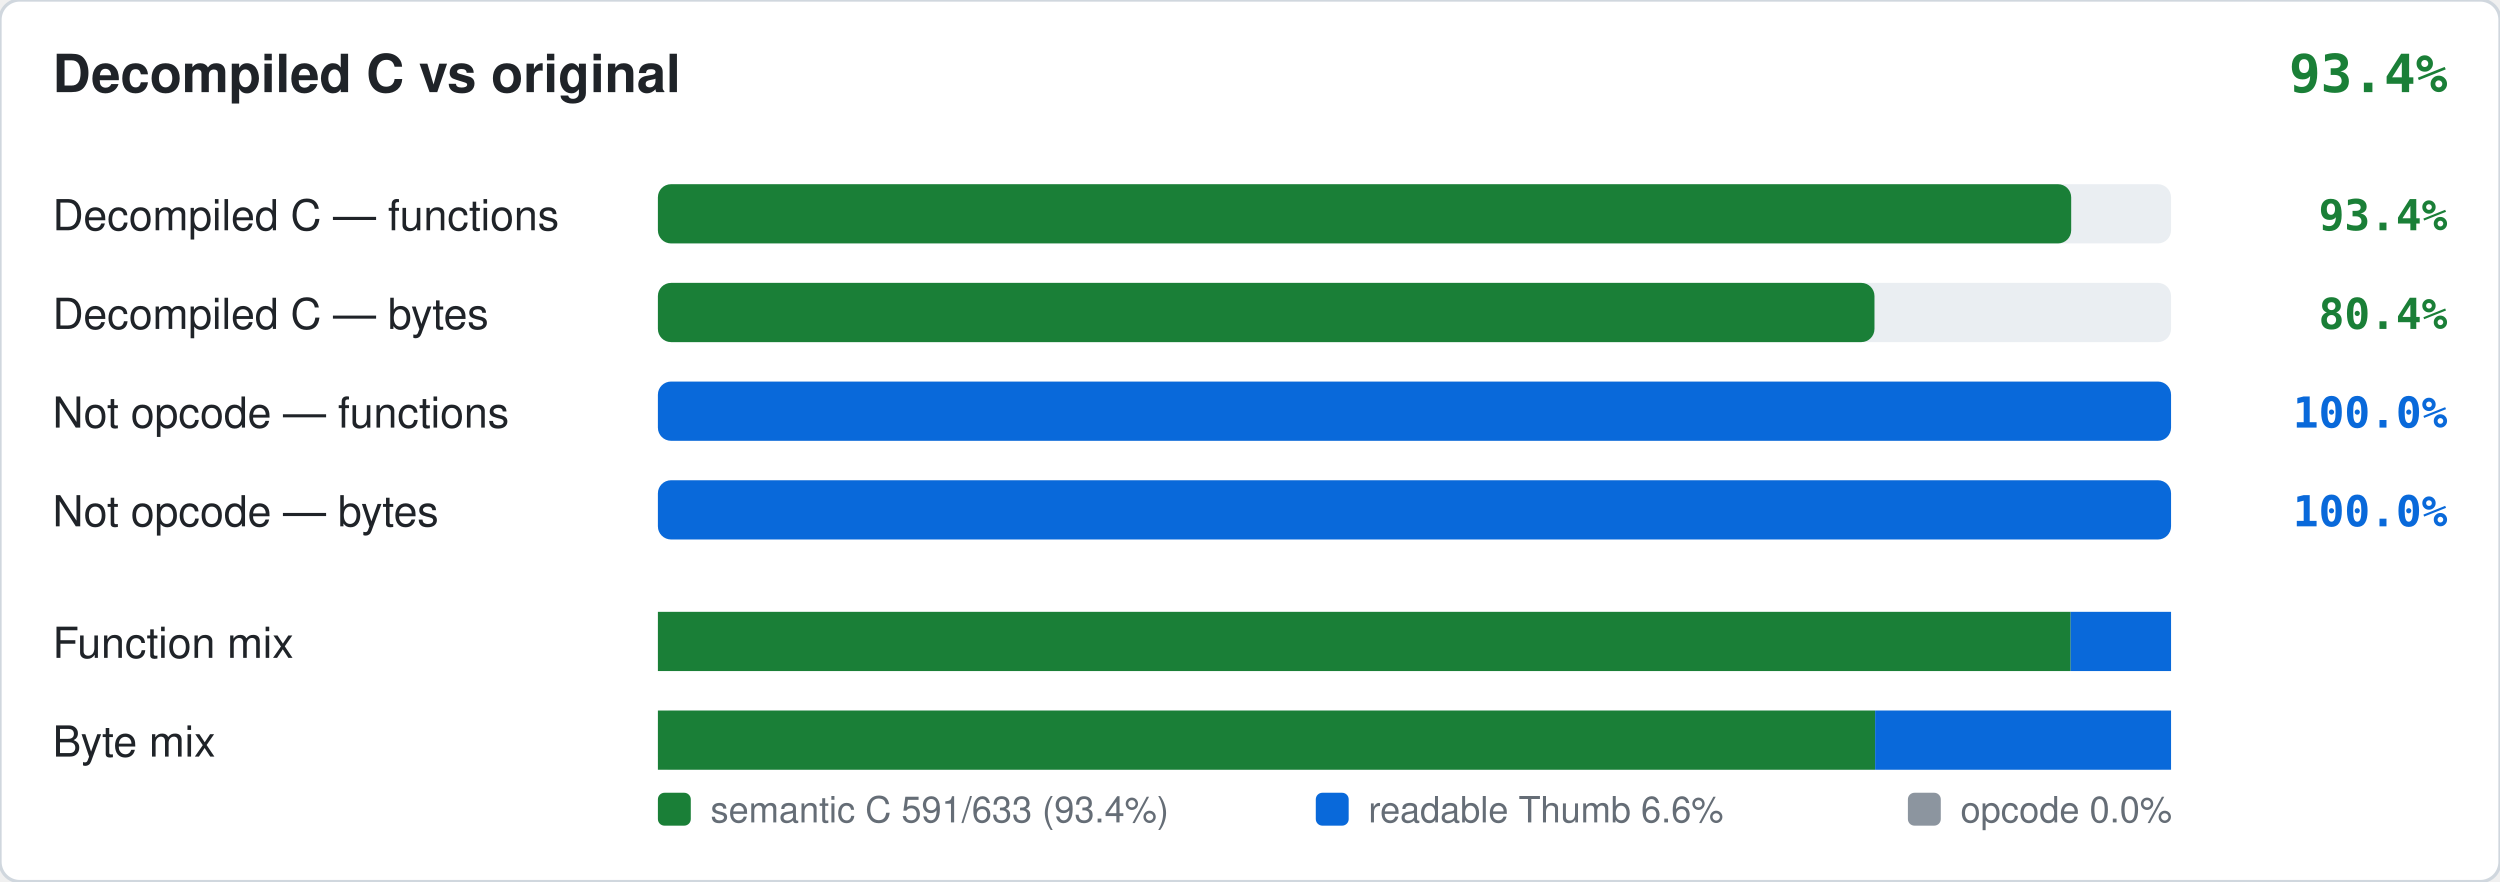
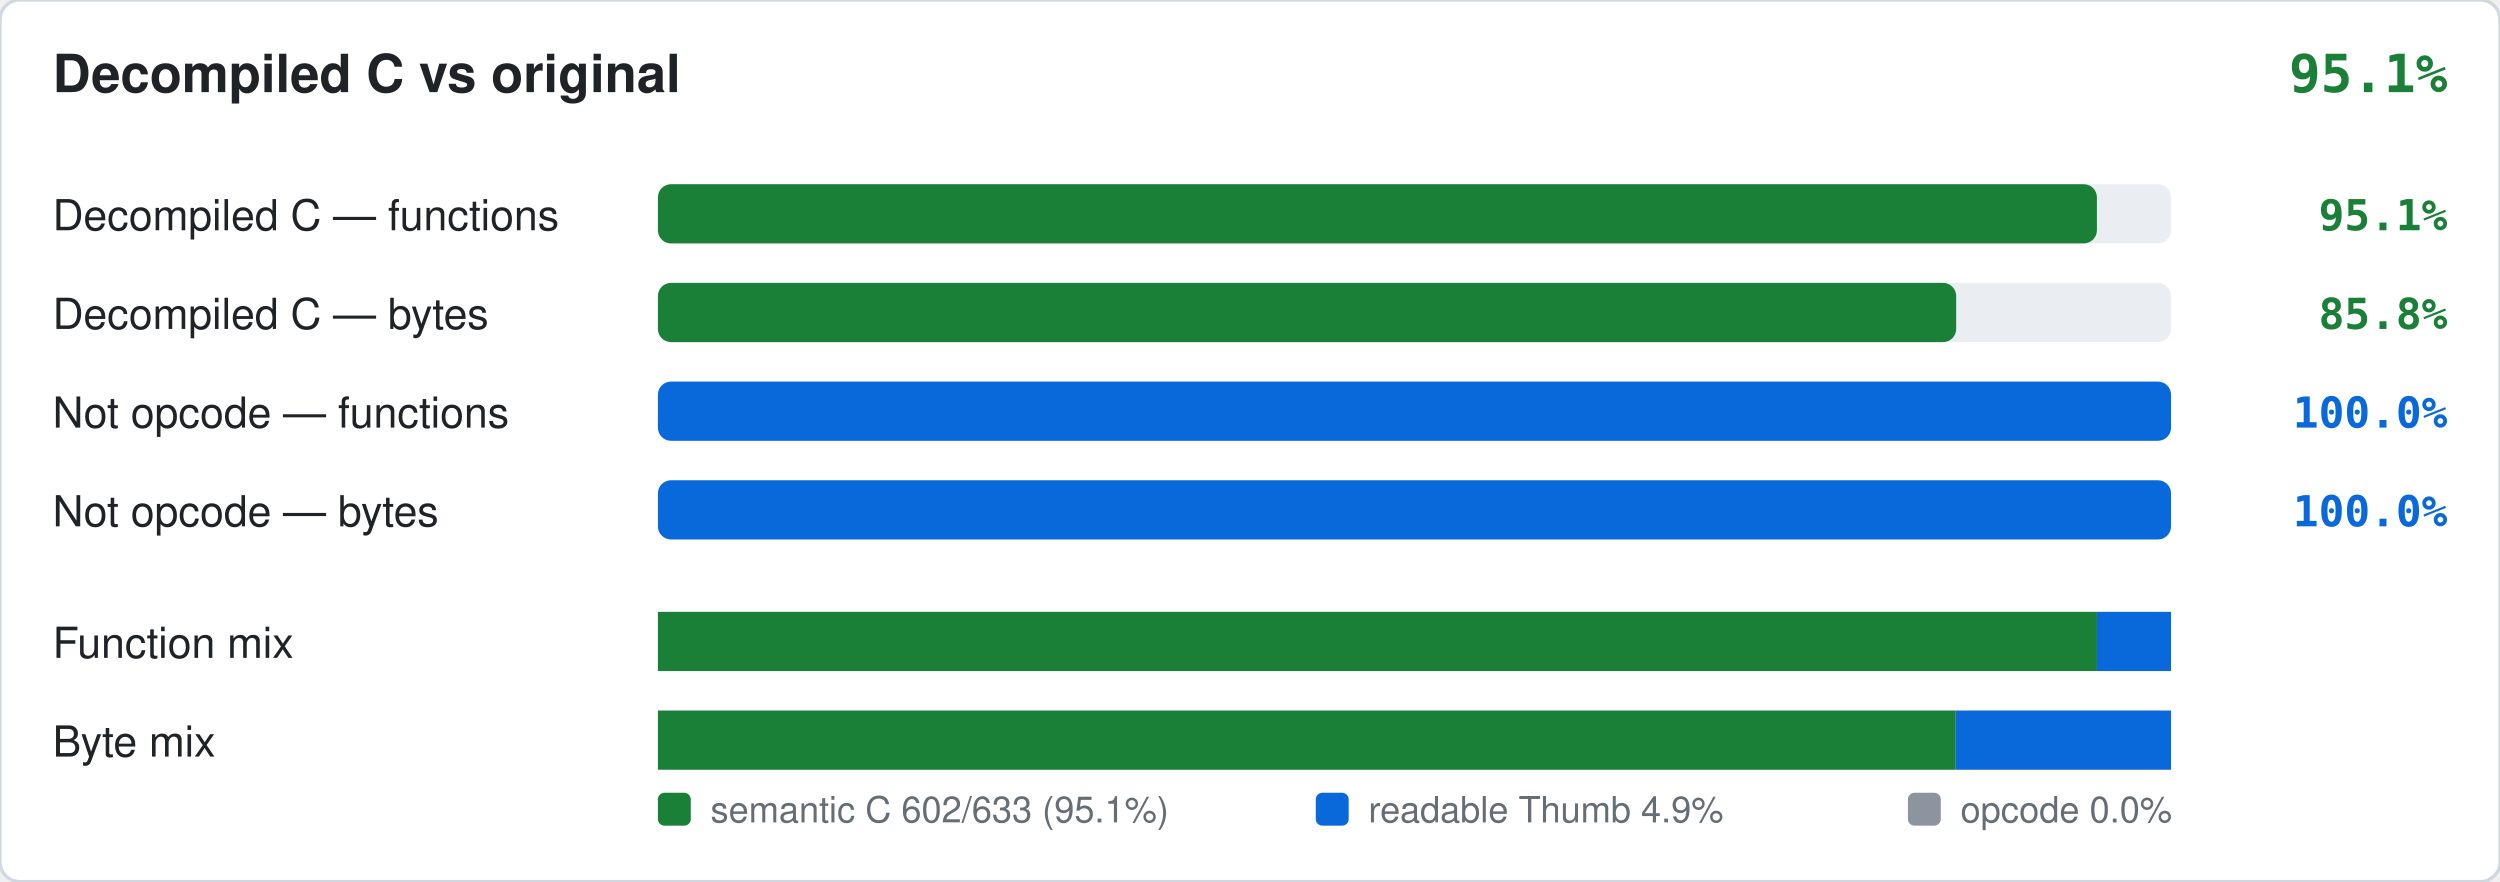
- <svg xmlns="http://www.w3.org/2000/svg" width="760" height="268" viewBox="0 0 760 268" role="img" aria-label="Decompiled C 93.4% functions, 80.4% bytes (591/633, 72,618/90,272)">
+ <svg xmlns="http://www.w3.org/2000/svg" width="760" height="268" viewBox="0 0 760 268" role="img" aria-label="Decompiled C 95.1% functions, 85.8% bytes (602/633, 77,424/90,272)">
  <rect width="760" height="268" rx="6" fill="#ffffff" stroke="#d0d7de" />
  <text x="16" y="28" font-family="-apple-system,BlinkMacSystemFont,Segoe UI,Helvetica,Arial,sans-serif" font-size="16" font-weight="600" fill="#1f2328">Decompiled C vs original</text>
-   <text x="744" y="28" text-anchor="end" font-family="ui-monospace,SFMono-Regular,Menlo,Consolas,monospace" font-size="16" font-weight="700" fill="#1a7f37">93.4%</text>
+   <text x="744" y="28" text-anchor="end" font-family="ui-monospace,SFMono-Regular,Menlo,Consolas,monospace" font-size="16" font-weight="700" fill="#1a7f37">95.1%</text>
  <text x="16" y="70" font-family="-apple-system,BlinkMacSystemFont,Segoe UI,Helvetica,Arial,sans-serif" font-size="13" fill="#1f2328">Decompiled C — functions</text>
  <rect x="200.00" y="56.00" width="460.00" height="18.00" rx="4" fill="#eaeef2" />
-   <rect x="200.00" y="56.00" width="429.64" height="18.00" rx="4" fill="#1a7f37" />
-   <text x="744" y="70" text-anchor="end" font-family="ui-monospace,SFMono-Regular,Menlo,Consolas,monospace" font-size="13" font-weight="700" fill="#1a7f37">93.4%</text>
+   <rect x="200.00" y="56.00" width="437.46" height="18.00" rx="4" fill="#1a7f37" />
+   <text x="744" y="70" text-anchor="end" font-family="ui-monospace,SFMono-Regular,Menlo,Consolas,monospace" font-size="13" font-weight="700" fill="#1a7f37">95.1%</text>
  <text x="16" y="100" font-family="-apple-system,BlinkMacSystemFont,Segoe UI,Helvetica,Arial,sans-serif" font-size="13" fill="#1f2328">Decompiled C — bytes</text>
  <rect x="200.00" y="86.00" width="460.00" height="18.00" rx="4" fill="#eaeef2" />
-   <rect x="200.00" y="86.00" width="369.84" height="18.00" rx="4" fill="#1a7f37" />
-   <text x="744" y="100" text-anchor="end" font-family="ui-monospace,SFMono-Regular,Menlo,Consolas,monospace" font-size="13" font-weight="700" fill="#1a7f37">80.4%</text>
+   <rect x="200.00" y="86.00" width="394.68" height="18.00" rx="4" fill="#1a7f37" />
+   <text x="744" y="100" text-anchor="end" font-family="ui-monospace,SFMono-Regular,Menlo,Consolas,monospace" font-size="13" font-weight="700" fill="#1a7f37">85.8%</text>
  <text x="16" y="130" font-family="-apple-system,BlinkMacSystemFont,Segoe UI,Helvetica,Arial,sans-serif" font-size="13" fill="#1f2328">Not opcode — functions</text>
  <rect x="200.00" y="116.00" width="460.00" height="18.00" rx="4" fill="#eaeef2" />
  <rect x="200.00" y="116.00" width="460.00" height="18.00" rx="4" fill="#0969da" />
  <text x="744" y="130" text-anchor="end" font-family="ui-monospace,SFMono-Regular,Menlo,Consolas,monospace" font-size="13" font-weight="700" fill="#0969da">100.0%</text>
  <text x="16" y="160" font-family="-apple-system,BlinkMacSystemFont,Segoe UI,Helvetica,Arial,sans-serif" font-size="13" fill="#1f2328">Not opcode — bytes</text>
  <rect x="200.00" y="146.00" width="460.00" height="18.00" rx="4" fill="#eaeef2" />
  <rect x="200.00" y="146.00" width="460.00" height="18.00" rx="4" fill="#0969da" />
  <text x="744" y="160" text-anchor="end" font-family="ui-monospace,SFMono-Regular,Menlo,Consolas,monospace" font-size="13" font-weight="700" fill="#0969da">100.0%</text>
  <text x="16" y="200" font-family="-apple-system,BlinkMacSystemFont,Segoe UI,Helvetica,Arial,sans-serif" font-size="13" fill="#1f2328">Function mix</text>
  <rect x="200.00" y="186.00" width="460.00" height="18.00" rx="4" fill="#eaeef2" />
-   <rect x="200.00" y="186.00" width="429.48" height="18.00" fill="#1a7f37" />
-   <rect x="629.48" y="186.00" width="30.52" height="18.00" fill="#0969da" />
+   <rect x="200.00" y="186.00" width="437.47" height="18.00" fill="#1a7f37" />
+   <rect x="637.47" y="186.00" width="22.53" height="18.00" fill="#0969da" />
  <text x="16" y="230" font-family="-apple-system,BlinkMacSystemFont,Segoe UI,Helvetica,Arial,sans-serif" font-size="13" fill="#1f2328">Byte mix</text>
  <rect x="200.00" y="216.00" width="460.00" height="18.00" rx="4" fill="#eaeef2" />
-   <rect x="200.00" y="216.00" width="370.04" height="18.00" fill="#1a7f37" />
-   <rect x="570.04" y="216.00" width="89.96" height="18.00" fill="#0969da" />
+   <rect x="200.00" y="216.00" width="394.53" height="18.00" fill="#1a7f37" />
+   <rect x="594.53" y="216.00" width="65.47" height="18.00" fill="#0969da" />
  <rect x="200" y="241" width="10" height="10" rx="2" fill="#1a7f37" />
-   <text x="216" y="250" font-family="-apple-system,BlinkMacSystemFont,Segoe UI,Helvetica,Arial,sans-serif" font-size="11" fill="#656d76">semantic C 591/633 (93.4%)</text>
+   <text x="216" y="250" font-family="-apple-system,BlinkMacSystemFont,Segoe UI,Helvetica,Arial,sans-serif" font-size="11" fill="#656d76">semantic C 602/633 (95.1%)</text>
  <rect x="400" y="241" width="10" height="10" rx="2" fill="#0969da" />
-   <text x="416" y="250" font-family="-apple-system,BlinkMacSystemFont,Segoe UI,Helvetica,Arial,sans-serif" font-size="11" fill="#656d76">readable Thumb 6.6%</text>
+   <text x="416" y="250" font-family="-apple-system,BlinkMacSystemFont,Segoe UI,Helvetica,Arial,sans-serif" font-size="11" fill="#656d76">readable Thumb 4.9%</text>
  <rect x="580" y="241" width="10" height="10" rx="2" fill="#8c959f" />
  <text x="596" y="250" font-family="-apple-system,BlinkMacSystemFont,Segoe UI,Helvetica,Arial,sans-serif" font-size="11" fill="#656d76">opcode 0.0%</text>
</svg>
